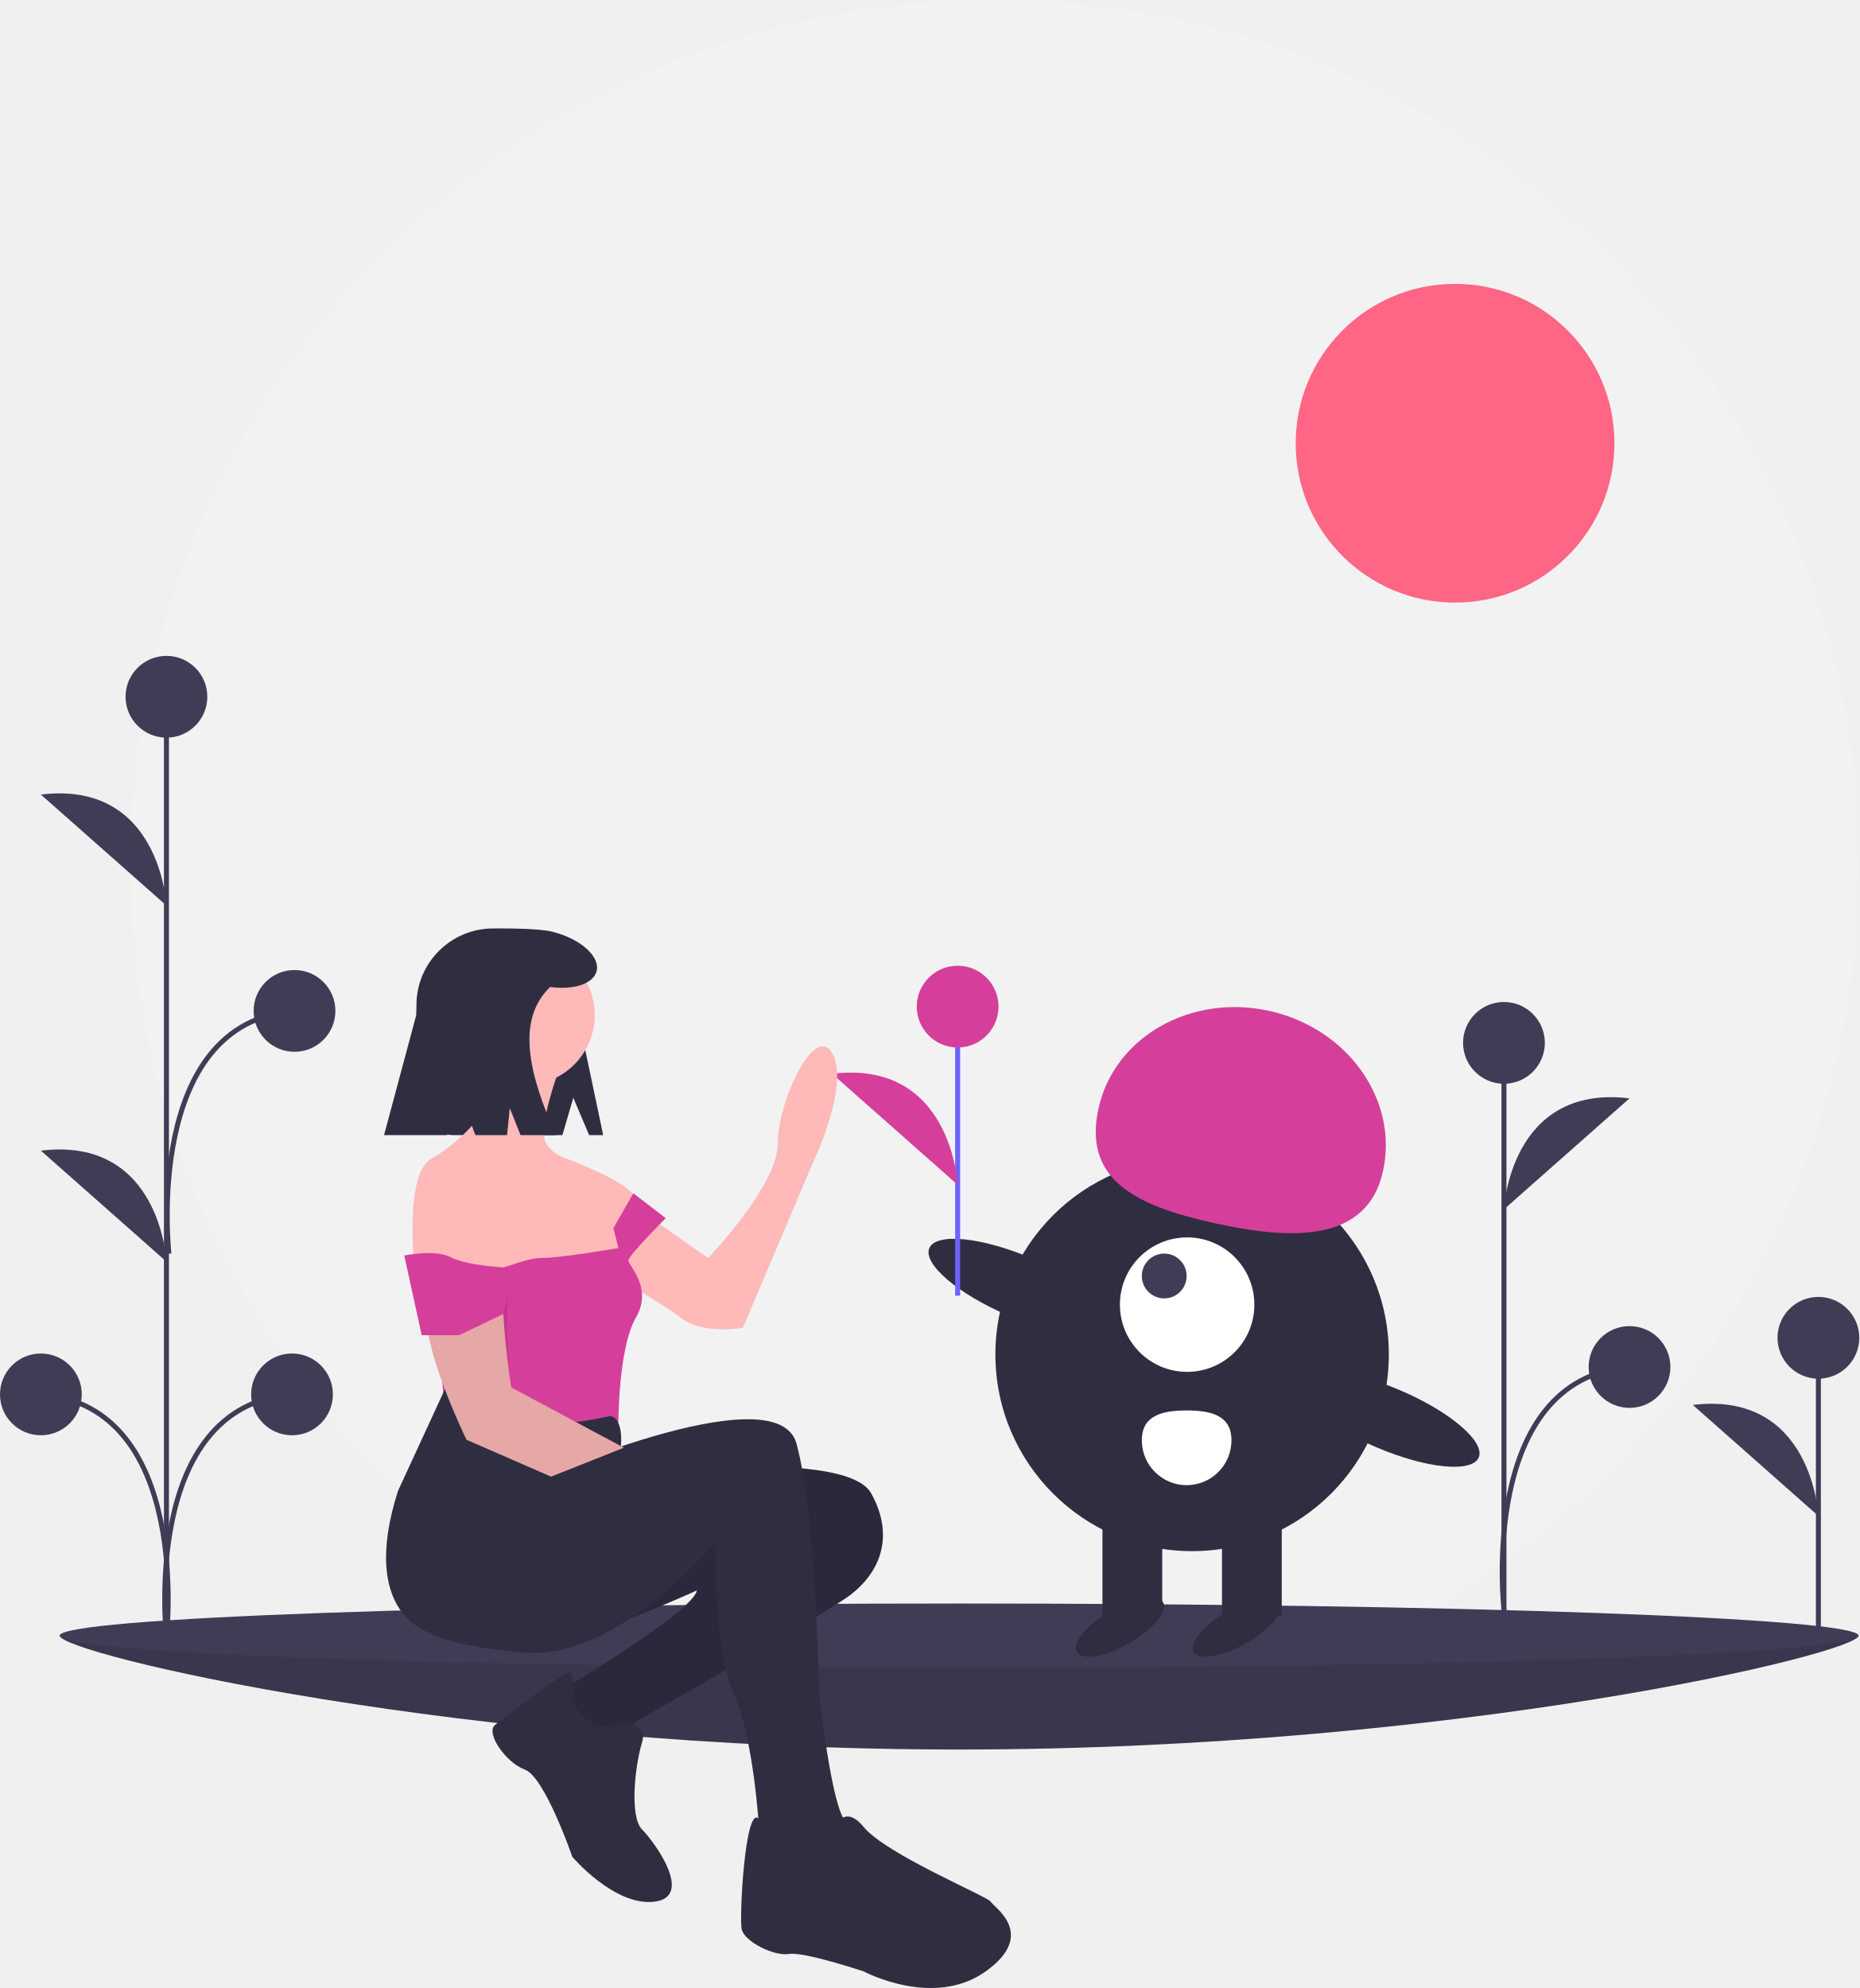
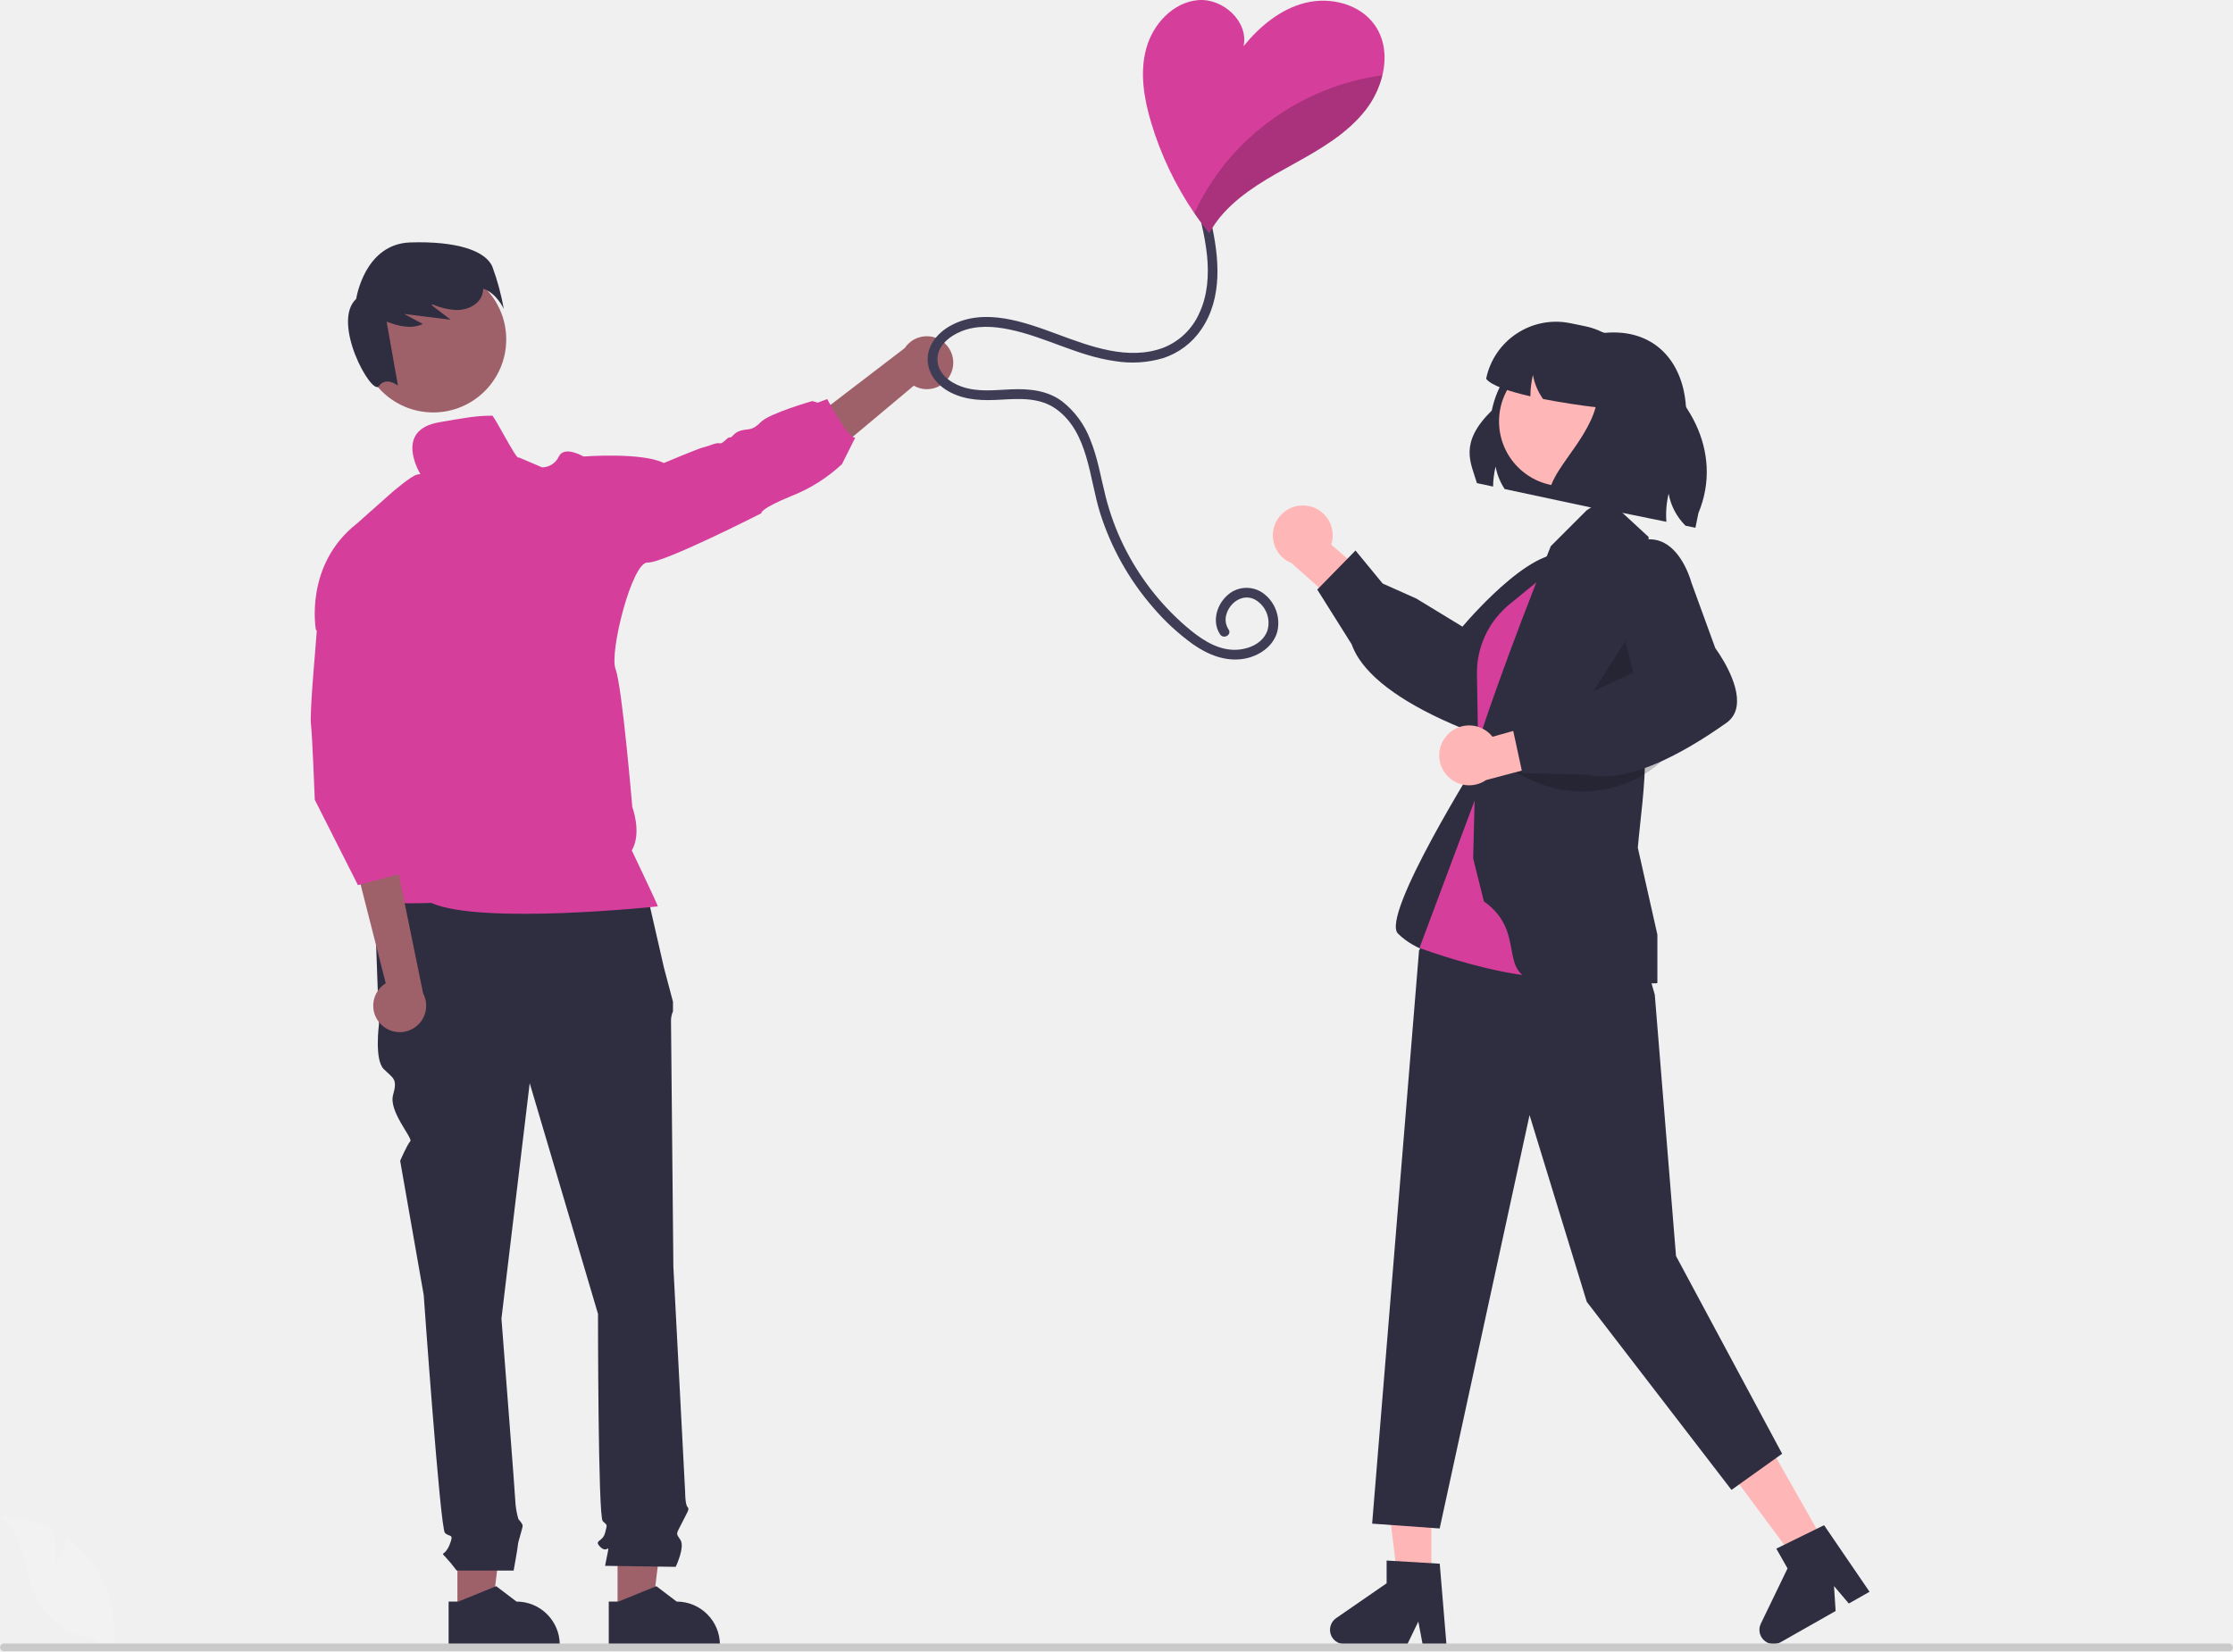
- <svg xmlns="http://www.w3.org/2000/svg" data-name="Layer 1" width="746.669" height="798.377" viewBox="0 0 746.669 798.377">
-   <circle cx="399.345" cy="347" r="347" fill="#f2f2f2" />
-   <g id="f9f9bcf5-f65d-4586-b32b-ca2676d797c4" data-name="ground">
-     <path d="M973.025,707.678c0,7.124-161.706,45.734-361.18,45.734s-361.18-38.61-361.18-45.734S412.371,712.369,611.845,712.369,973.025,700.554,973.025,707.678Z" transform="translate(-226.6655 -50.81143)" fill="#3f3d56" />
-     <path d="M973.025,707.678c0,7.124-161.706,45.734-361.18,45.734s-361.18-38.61-361.18-45.734S412.371,712.369,611.845,712.369,973.025,700.554,973.025,707.678Z" transform="translate(-226.6655 -50.81143)" opacity="0.1" />
-     <ellipse cx="385.18" cy="656.867" rx="361.18" ry="12.899" fill="#3f3d56" />
+ <svg xmlns="http://www.w3.org/2000/svg" data-name="Layer 1" width="684.763" height="506.494" viewBox="0 0 684.763 506.494">
+   <polygon points="140.266 494.709 150.838 494.708 155.867 453.933 140.264 453.934 140.266 494.709" fill="#9e616a" />
+   <path d="M395.188,688.011l2.976-0,11.617-4.724,6.226,4.724h.001a13.268,13.268,0,0,1,13.267,13.267v.431l-34.087.001Z" transform="translate(-257.6184 -196.7532)" fill="#2f2e41" />
+   <polygon points="189.379 494.709 199.951 494.708 204.98 453.933 189.377 453.934 189.379 494.709" fill="#9e616a" />
+   <path d="M444.301,688.011l2.976-0,11.617-4.724,6.226,4.724h.001a13.268,13.268,0,0,1,13.267,13.267v.431l-34.087.001Z" transform="translate(-257.6184 -196.7532)" fill="#2f2e41" />
+   <path d="M455.448,468.318,372.389,470.485l1.444,40.446s-1.444,10.834,1.444,13.723,4.333,2.889,2.889,7.945,6.187,13.313,5.26,14.24-3.094,5.983-3.094,5.983l7.222,41.168s5.056,71.503,6.5,72.947,2.889,0,1.444,3.611-2.889,2.167-1.444,3.611a53.196,53.196,0,0,1,3.611,4.333h17.462s1.317-7.222,1.317-7.945,1.444-5.056,1.444-5.778-1.277-1.999-1.277-1.999a23.761,23.761,0,0,1-.89-4.501c0-1.444-4.333-57.058-4.333-57.058l8.667-72.225,20.945,70.78s0,62.113,1.444,63.558,1.444.722.722,3.611-3.611,2.167-1.444,4.333,2.889-1.444,2.167,2.167l-.722,3.611,21.667.31s2.889-6.088,1.444-8.255-1.358-1.575.404-5.121,2.485-4.268,1.762-4.99-.722-4.564-.722-4.564l-3.611-69.106s-.722-72.947-.722-75.114a7.204,7.204,0,0,1,.6-3.249v-2.941L461.226,493.597Z" transform="translate(-257.6184 -196.7532)" fill="#2f2e41" />
+   <path d="M549.444,310.794a8.065,8.065,0,0,1-11.61,4.261l-36.054,30.205-1.959-14.764,35.264-26.995a8.109,8.109,0,0,1,14.359,7.293Z" transform="translate(-257.6184 -196.7532)" fill="#9e616a" />
+   <circle cx="132.848" cy="104.117" r="22.39" fill="#9e616a" />
+   <path d="M408.617,278.588c-2.084-4.968-11.017-7.918-25.153-7.474s-16.611,17.301-16.611,17.301c-7.786,7.257,4.784,29.914,6.965,26.79,2.181-3.124,5.842-.171,5.842-.171l-3.489-19.627c3.685,1.418,7.648,2.369,11.114.718l-5.743-3.071q7.139.888,14.278,1.777l-5.888-4.53c.143-.047.285-.096.428-.144a20.925,20.925,0,0,0,7.46,1.694c3.002-.022,6.192-1.429,7.45-4.155a6.139,6.139,0,0,0,.533-2.376c4.139,1.344,6.313,6.193,6.313,6.193A76.403,76.403,0,0,0,408.617,278.588Z" transform="translate(-257.6184 -196.7532)" fill="#2f2e41" />
+   <path d="M408.388,324.261c-5,0-8.22.69-16,2-14.36,2.42-5.76,16.065-5.76,16.065s.65-.33-1.11,0-7.76,5.52-7.76,5.52l-10.73,9.53c-16.17,12.69-12.55,32.49-12.55,32.49l23.58,23.73-10.33,47.61s4.39,7.07,2.12,10.24,20,2.26,20,2.26c15.37,6.85,69.52,1.06,69.52,1.06-.75-1.96-8-17.15-8-17.15,3.15-5.44.15-13.3.15-13.3s-3.13-37.18-5.13-42.32,5.12-32.99,9.8-32.69,34.91-15.12,34.91-15.12-.76-1.21,9.22-5.29a48.911,48.911,0,0,0,15.49-9.77l4.1-8.19c-1.97.76-8.62-11.78-8.62-11.78l-2.9,1.105-1.68-.485s-13.11,3.73-15.79,6.45-3.58,1.96-6,2.57-2.72,2.31-3.48,2.12-2.11,2.11-3.17,1.81-3.33.91-4.84,1.21-12.24,4.84-12.24,4.84c-6.64-3.36-24.64-2-24.64-2s-5.89-3.47-7.56,0a5.69,5.69,0,0,1-5.13,3.33l-7.18-3.07C416.261,338.559,408.429,322.683,408.388,324.261Z" transform="translate(-257.6184 -196.7532)" fill="#d53f9b" />
+   <path d="M374.109,510.595a8.065,8.065,0,0,1,1.8-12.235L365.736,458.371l13.908,5.329,7.729,37.761a8.109,8.109,0,0,1-13.265,9.133Z" transform="translate(-257.6184 -196.7532)" fill="#9e616a" />
+   <path d="M355.388,382.261l-1.256,15.969s-1.562,17.543-1.153,20.787,1.17,23.055,1.17,23.055l13.239,26.189,15-4-.898-12.285.898,11.285,2-10-5-17,3-6-1.513-20.141Z" transform="translate(-257.6184 -196.7532)" fill="#d53f9b" />
+   <path d="M710.529,344.941l4.952,1.061a28.51,28.51,0,0,1,.77-6.149,18.464,18.464,0,0,0,2.788,6.908l28.402,6.065,27.268-28.777c.042-14.388-7.948-25.323-22.275-25.323-.864,0-1.758.042-2.663.125A30.299,30.299,0,0,0,715.086,322.666C704.932,332.664,708.615,338.542,710.529,344.941Z" transform="translate(-257.6184 -196.7532)" fill="#2f2e41" />
+   <polygon points="438.947 484.723 428.645 484.723 423.744 444.985 438.949 444.985 438.947 484.723" fill="#ffb6b6" />
+   <path d="M701.174,701.039h-7.311l-1.305-6.902-3.342,6.902H669.828a4.359,4.359,0,0,1-2.477-7.945L682.835,682.4v-6.978l16.286.972Z" transform="translate(-257.6184 -196.7532)" fill="#2f2e41" />
+   <polygon points="559.646 473.509 550.685 478.593 526.812 446.449 540.037 438.946 559.646 473.509" fill="#ffb6b6" />
+   <path d="M830.927,685.002,824.568,688.61l-4.541-5.359.499,7.652L803.663,700.472a4.359,4.359,0,0,1-6.075-5.688l8.19-16.942-3.443-6.069,14.645-7.192Z" transform="translate(-257.6184 -196.7532)" fill="#2f2e41" />
+   <path d="M658.484,351.903a9.124,9.124,0,0,1,7.354,11.902l15.765,13.645-5.956,11.603-21.993-19.583a9.174,9.174,0,0,1,4.829-17.568Z" transform="translate(-257.6184 -196.7532)" fill="#ffb6b6" />
+   <path d="M672.112,394.372l-10.544-16.775,11.724-11.987,8.327,10.132,10.315,4.602,14.156,8.625c2.815-3.313,24.505-28.231,34.183-21.056a9.743,9.743,0,0,1,4.196,6.983c.684,6.67-5.295,13.456-5.522,13.707l-12.785,17.246c-.397,1.083-4.628,12.251-11.229,15.256a7.507,7.507,0,0,1-6.035.197c-17.492-6.819-29.278-14.511-34.537-22.476A20.216,20.216,0,0,1,672.112,394.372Z" transform="translate(-257.6184 -196.7532)" fill="#2f2e41" />
+   <path d="M711.128,429.384s-30.293,48.252-24.805,53.74,14.028,6.929,14.028,6.929l18.9-24.491Z" transform="translate(-257.6184 -196.7532)" fill="#2f2e41" />
+   <path d="M737.912,363.484l-14.277,9.658a36.827,36.827,0,0,0-14.348,42.013l4.019,12.217Z" transform="translate(-257.6184 -196.7532)" fill="#2f2e41" />
+   <polygon points="505.539 298.445 507.448 305.093 513.961 385.264 546.501 445.908 530.97 457.001 486.597 399.316 469.047 342.038 441.484 468.834 420.777 467.355 435.158 291.554 462.449 242.071 505.539 298.445" fill="#2f2e41" />
+   <path d="M740.34,365.912,720.469,382.152a27.062,27.062,0,0,0-8.983,13.834v0a27.062,27.062,0,0,0-.95,7.575l.592,35.264L692.909,487.515s49.393,18.66,55.979,2.195S740.34,365.912,740.34,365.912Z" transform="translate(-257.6184 -196.7532)" fill="#d53f9b" />
+   <path d="M712.666,473.246l-3.293-13.171.804-32.773c.064-1.904,10.215-31.542,23.007-63.024l11.005-11.005,5.933-3.861,13.06,12.055s-1.661,32.997-1.123,66.776c.149,9.346-1.494,20.261-2.195,28.538l6,26.662v14.841l-.39.079c-.39.079-6.403-.107-31.078-.107C713.952,498.257,727.563,483.761,712.666,473.246Z" transform="translate(-257.6184 -196.7532)" fill="#2f2e41" />
+   <polygon points="500.028 194.141 503.029 212.864 482.721 221.241 500.028 194.141" opacity="0.2" />
+   <circle cx="479.572" cy="129.265" r="19.882" fill="#ffb6b6" />
+   <path d="M770.504,426.897l0,0a36.521,36.521,0,0,1-43.839,8.861l-4.327-2.142Z" transform="translate(-257.6184 -196.7532)" opacity="0.2" />
+   <path d="M701.32,422.32a9.124,9.124,0,0,1,13.985.422l20.074-5.636,6.4,11.364L713.318,436.031a9.174,9.174,0,0,1-11.998-13.711Z" transform="translate(-257.6184 -196.7532)" fill="#ffb6b6" />
+   <path d="M744.268,434.352l-19.809-.446L720.918,417.518l13.043-1.365,9.524-6.071,14.998-7.059c-1.213-4.174-10.053-36.006,1.267-40.128a9.743,9.743,0,0,1,8.139.347c5.943,3.105,8.31,11.833,8.395,12.161L783.631,395.576c.685.928,7.673,10.613,6.542,17.777a7.507,7.507,0,0,1-3.161,5.145c-15.33,10.838-28.244,16.434-37.788,16.433A20.216,20.216,0,0,1,744.268,434.352Z" transform="translate(-257.6184 -196.7532)" fill="#2f2e41" />
+   <path d="M713.349,312.939c1.592,2.07,7.075,3.901,13.587,5.379-.01-.135-.01-.27-.01-.406a28.51,28.51,0,0,1,.77-6.149,18.463,18.463,0,0,0,2.788,6.908c.104.156.208.312.323.468,5.587,1.103,11.496,1.956,16.126,2.528-3.184,11.465-15.387,20.87-14.066,27.841l35.758,7.303a28.032,28.032,0,0,1,.687-8.635A18.587,18.587,0,0,0,774.492,358.008l3.038.624.905-4.463c7.844-18.841-3.09-38.13-21.005-48.107a21.777,21.777,0,0,0-13.795-9.259l-4.463-.916A21.88,21.88,0,0,0,713.349,312.939Z" transform="translate(-257.6184 -196.7532)" fill="#2f2e41" />
+   <path d="M274.709,676.842l-.482-10.832a34.983,34.983,0,0,0-16.317-4.131c7.837,6.407,6.858,18.758,12.171,27.375a21.043,21.043,0,0,0,15.431,9.724l6.558,4.015a35.261,35.261,0,0,0-7.432-28.573,34.06,34.06,0,0,0-6.26-5.816C276.807,672.746,274.709,676.842,274.709,676.842Z" transform="translate(-257.6184 -196.7532)" fill="#f2f2f2" />
+   <path d="M258.809,703.247H941.191a1.191,1.191,0,0,0,0-2.381H258.809a1.191,1.191,0,0,0,0,2.381Z" transform="translate(-257.6184 -196.7532)" fill="#cacaca" />
+   <path d="M628.999,264.807c2.474,10.87,3.65,23.193-2.949,32.92a22.6,22.6,0,0,1-11.698,8.862,33.194,33.194,0,0,1-14.906.916c-11.255-1.559-21.259-7.422-32.328-9.698-4.885-1.004-10.069-1.336-14.772.597-3.523,1.448-7.235,4.361-7.252,8.515-.017,4.266,3.688,7.097,7.372,8.409,4.917,1.75,10.026,1.073,15.126.852,5.492-.238,11.093.259,15.656,3.623a27.229,27.229,0,0,1,8.701,11.797c2.293,5.566,3.224,11.55,4.691,17.358a77.073,77.073,0,0,0,5.532,15.126,78.352,78.352,0,0,0,19.144,24.815c3.939,3.39,8.726,6.844,14.106,7.155,4.15.24,9.194-1.504,10.793-5.707a8.195,8.195,0,0,0-3.837-9.729c-3.556-1.795-7.429.765-8.578,4.279a5.477,5.477,0,0,0,.571,4.939c1.078,1.608-1.519,3.111-2.59,1.514-2.487-3.708-1.187-8.695,1.859-11.666a8.737,8.737,0,0,1,11.499-.857,11.361,11.361,0,0,1,4.153,11.74c-1.279,4.617-5.816,7.553-10.346,8.281-5.594.898-10.978-1.3-15.493-4.476a69.453,69.453,0,0,1-12.269-11.333,81.44,81.44,0,0,1-16.246-29.049c-3.302-10.581-3.542-24.559-13.354-31.705-5.049-3.677-11.235-3.269-17.155-2.932-5.226.298-10.323.244-15.117-2.122-3.958-1.953-7.152-5.559-7.218-10.152-.067-4.637,3.226-8.366,7.105-10.479,10.248-5.581,22.554-1.08,32.622,2.649,10.124,3.75,21.684,8.151,32.443,4.205a20.125,20.125,0,0,0,11.118-10.623c2.605-5.525,2.976-11.795,2.374-17.791a77.427,77.427,0,0,0-1.65-9.431c-.428-1.88,2.464-2.682,2.893-.798Z" transform="translate(-257.6184 -196.7532)" fill="#3f3d56" />
+   <path d="M610.611,234.315a100.843,100.843,0,0,0,13.26,27.84q2.16,3.15,4.54,6.14a32.493,32.493,0,0,1,4.45-6.22c6.05-6.65,14.16-11,22.03-15.36,7.87-4.36,15.86-9.04,21.42-16.11a28.399,28.399,0,0,0,5.24-10.79c1.26-5.33.78-10.89-2.33-15.34-4.52-6.47-13.53-8.75-21.19-6.88-7.67,1.87-14.09,7.2-19.07,13.32,1.63-7.52-6.3-14.78-13.97-14.12-7.67.67-13.82,7.37-15.86,14.79C607.081,218.995,608.411,226.935,610.611,234.315Z" transform="translate(-257.6184 -196.7532)" fill="#d53f9b" />
+   <g opacity="0.2">
+     <path d="M623.871,262.155q2.16,3.15,4.54,6.14a32.493,32.493,0,0,1,4.45-6.22c6.05-6.65,14.16-11,22.03-15.36,7.87-4.36,15.86-9.04,21.42-16.11a28.399,28.399,0,0,0,5.24-10.79,75.766,75.766,0,0,0-45.9,24.35A73.709,73.709,0,0,0,623.871,262.155Z" transform="translate(-257.6184 -196.7532)" />
  </g>
-   <line x1="730.252" y1="653.349" x2="730.252" y2="537.255" fill="#3f3d56" stroke="#3f3d56" stroke-miterlimit="10" stroke-width="2" />
-   <circle cx="730.252" cy="537.255" r="16.417" fill="#3f3d56" />
-   <path d="M956.917,659.618s-2.345-50.443-50.424-44.58" transform="translate(-226.6655 -50.81143)" fill="#3f3d56" />
-   <line x1="66.842" y1="662.004" x2="66.842" y2="280" fill="#3f3d56" stroke="#3f3d56" stroke-miterlimit="10" stroke-width="2" />
-   <circle cx="66.842" cy="279.817" r="16.417" fill="#3f3d56" />
-   <circle cx="16.417" cy="559.982" r="16.417" fill="#3f3d56" />
-   <path d="M293.507,414.488s-2.345-50.443-50.424-44.58" transform="translate(-226.6655 -50.81143)" fill="#3f3d56" />
-   <path d="M293.507,557.488s-2.345-50.443-50.424-44.58" transform="translate(-226.6655 -50.81143)" fill="#3f3d56" />
-   <path d="M293.507,708.302s10.554-92.818-50.424-97.509" transform="translate(-226.6655 -50.81143)" fill="none" stroke="#3f3d56" stroke-miterlimit="10" stroke-width="2" />
-   <circle cx="117.273" cy="559.982" r="16.417" fill="#3f3d56" />
-   <path d="M293.514,708.302s-10.554-92.818,50.424-97.509" transform="translate(-226.6655 -50.81143)" fill="none" stroke="#3f3d56" stroke-miterlimit="10" stroke-width="2" />
-   <circle cx="118.273" cy="405.982" r="16.417" fill="#3f3d56" />
-   <path d="M294.514,554.302s-10.554-92.818,50.424-97.509" transform="translate(-226.6655 -50.81143)" fill="none" stroke="#3f3d56" stroke-miterlimit="10" stroke-width="2" />
-   <line x1="603.978" y1="651.004" x2="603.978" y2="418.817" fill="#3f3d56" stroke="#3f3d56" stroke-miterlimit="10" stroke-width="2" />
-   <circle cx="603.978" cy="418.817" r="16.417" fill="#3f3d56" />
-   <path d="M830.644,536.488s2.345-50.443,50.424-44.58" transform="translate(-226.6655 -50.81143)" fill="#3f3d56" />
-   <path d="M830.644,697.302s-10.554-92.818,50.424-97.509" transform="translate(-226.6655 -50.81143)" fill="none" stroke="#3f3d56" stroke-miterlimit="10" stroke-width="2" />
-   <circle cx="654.403" cy="548.982" r="16.417" fill="#3f3d56" />
-   <circle cx="584.345" cy="178" r="64" fill="#ff6584" />
-   <circle cx="478.742" cy="543.936" r="79" fill="#2f2e41" />
-   <rect x="717.407" y="656.748" width="24" height="43" transform="translate(1232.149 1305.684) rotate(-180)" fill="#2f2e41" />
-   <rect x="669.407" y="656.748" width="24" height="43" transform="translate(1136.149 1305.684) rotate(-180)" fill="#2f2e41" />
-   <ellipse cx="676.407" cy="704.248" rx="20" ry="7.5" transform="translate(-488.168 381.7436) rotate(-30)" fill="#2f2e41" />
-   <ellipse cx="723.407" cy="704.248" rx="20" ry="7.5" transform="translate(-481.8712 405.2436) rotate(-30)" fill="#2f2e41" />
-   <circle cx="476.742" cy="523.936" r="27" fill="#fff" />
-   <circle cx="467.546" cy="512.436" r="9" fill="#3f3d56" />
-   <path d="M782.04,521.28c6.379-28.568-14.012-57.434-45.544-64.475s-62.265,10.41-68.644,38.978,14.519,39.104,46.051,46.145S775.661,549.848,782.04,521.28Z" transform="translate(-226.6655 -50.81143)" fill="#d53f9b" />
-   <ellipse cx="636.192" cy="567.591" rx="12.4" ry="39.5" transform="translate(-362.6075 878.3174) rotate(-66.82884)" fill="#2f2e41" />
-   <ellipse cx="784.192" cy="620.591" rx="12.4" ry="39.5" transform="translate(-321.5671 1046.524) rotate(-66.82884)" fill="#2f2e41" />
-   <path d="M721.212,629.248a18,18,0,0,1-36,0c0-9.941,8.059-12,18-12S721.212,619.307,721.212,629.248Z" transform="translate(-226.6655 -50.81143)" fill="#fff" />
-   <line x1="384.583" y1="520.349" x2="384.583" y2="404.255" fill="none" stroke="#6c63ff" stroke-miterlimit="10" stroke-width="2" />
-   <circle cx="384.583" cy="404.255" r="16.417" fill="#d53f9b" />
-   <path d="M611.248,526.618s-2.345-50.443-50.424-44.58" transform="translate(-226.6655 -50.81143)" fill="#d53f9b" />
-   <path d="M456.898,491.673l6.364,15h5.636l-8-38c0-24.391-11.772-45-36.163-45h-0a30.837,30.837,0,0,0-30.836,30.837V491.777a14.896,14.896,0,0,0,14.896,14.896h43.729Z" transform="translate(-226.6655 -50.81143)" fill="#2f2e41" />
-   <path d="M483.511,642.522s83-10,93,8,3,33-10,42-85,50-85,50l-6,10-13-2-13-12,6-11s50-30,51-38c0,0-46,21-51,17s-61-23-52-34,32-27,32-27Z" transform="translate(-226.6655 -50.81143)" fill="#2f2e41" />
-   <path d="M483.511,642.522s83-10,93,8,3,33-10,42-85,50-85,50l-6,10-13-2-13-12,6-11s50-30,51-38c0,0-46,21-51,17s-61-23-52-34,32-27,32-27Z" transform="translate(-226.6655 -50.81143)" opacity="0.1" />
-   <path d="M472.511,743.522s15-3,12,7-5,30,0,35,21,27,5,29-33-18-33-18-11-32-19-35-16-15-12-18,28-22,30-21,1,12,1,12S464.511,747.522,472.511,743.522Z" transform="translate(-226.6655 -50.81143)" fill="#2f2e41" />
-   <path d="M474.011,530.022l37,26s28-29,28-46,15-49,22-36-8,44-8,44l-28,66s-16,3-25-4-34-21-34-21Z" transform="translate(-226.6655 -50.81143)" fill="#ffb9b9" />
-   <circle cx="210.845" cy="407.71" r="28" fill="#ffb9b9" />
-   <path d="M452.011,478.022s-10,26-6,32,9,6,13,8c2,1,23,9,23,15a23.864,23.864,0,0,1-3,11l-3,17-25,16-33-4-25-14s-4-37,7-43,24-20,23-25-2-17-2-17Z" transform="translate(-226.6655 -50.81143)" fill="#ffb9b9" />
-   <path d="M494.011,540.022s-15,15-15,17,10,11,3,23-7,42-7,42l-24,5-45-4-7-69s18,3,22,6,15-4,23-4,31-4,31-4l-2-8,8-14Z" transform="translate(-226.6655 -50.81143)" fill="#d53f9b" />
-   <path d="M497.511,646.522" transform="translate(-226.6655 -50.81143)" fill="none" stroke="#ffb9b9" stroke-miterlimit="10" />
-   <path d="M437.511,646.522s101-45,109-16,9,99,9,99,5,48,11,53,0,20,0,20l-15,5-14-6-6-16s-2-36-10-54-8-60-7-62c0,0-39,48-77,45s-43.5-11.5-43.5-11.5S412.511,646.522,437.511,646.522Z" transform="translate(-226.6655 -50.81143)" fill="#2f2e41" />
-   <path d="M560.511,787.522s4-14,13-3,50,28,51,30,19,13-2,28-49,0-49,0-24-8-30-7-18-5-19-10,1.362-48.956,6.681-44.478,11.319,16.478,11.319,16.478S562.511,802.522,560.511,787.522Z" transform="translate(-226.6655 -50.81143)" fill="#2f2e41" />
-   <path d="M471.511,619.522s5.5-.5,4.5,12.5c0,0-34.5,10.5-40.5,19.5s-32,36-36,55c0,0-29-7-13-57l18.812-40.786S416.511,631.522,471.511,619.522Z" transform="translate(-226.6655 -50.81143)" fill="#2f2e41" />
-   <path d="M447.973,643.826,414.011,629.022s-16-33-16-49a246.603,246.603,0,0,0-2.125-27.522A35.528,35.528,0,0,1,407.452,521.356c3.531-3.088,7.496-5.334,11.559-5.334,0,0,12,22,10,42s3,50,3,50l45.186,24.184" transform="translate(-226.6655 -50.81143)" fill="#ffb9b9" />
-   <path d="M447.973,643.826,414.011,629.022s-16-33-16-49c0-8.334,35-33,33-13s1,41,1,41l45.186,24.184" transform="translate(-226.6655 -50.81143)" opacity="0.1" />
-   <path d="M432.011,565.022l-3.188,13.5-17.812,8.5h-15l-7-32s12.359-2.614,18.68.693,21.163,4.098,21.163,4.098Z" transform="translate(-226.6655 -50.81143)" fill="#d53f9b" />
-   <path d="M448.601,425.01c-5.425-1.375-18.289-1.337-20.171-1.337a34.531,34.531,0,0,0-34.531,34.531l-13,48.469h25.304l4.696-18,6.667,18h12.738l1.095-10.817,4.311,10.817h14.189c-10.626-24.044-16.279-45.961-2.318-59.488,9.427,1.284,17.379-1.241,18.674-6.352C467.747,434.944,459.843,427.86,448.601,425.01Z" transform="translate(-226.6655 -50.81143)" fill="#2f2e41" />
</svg>
